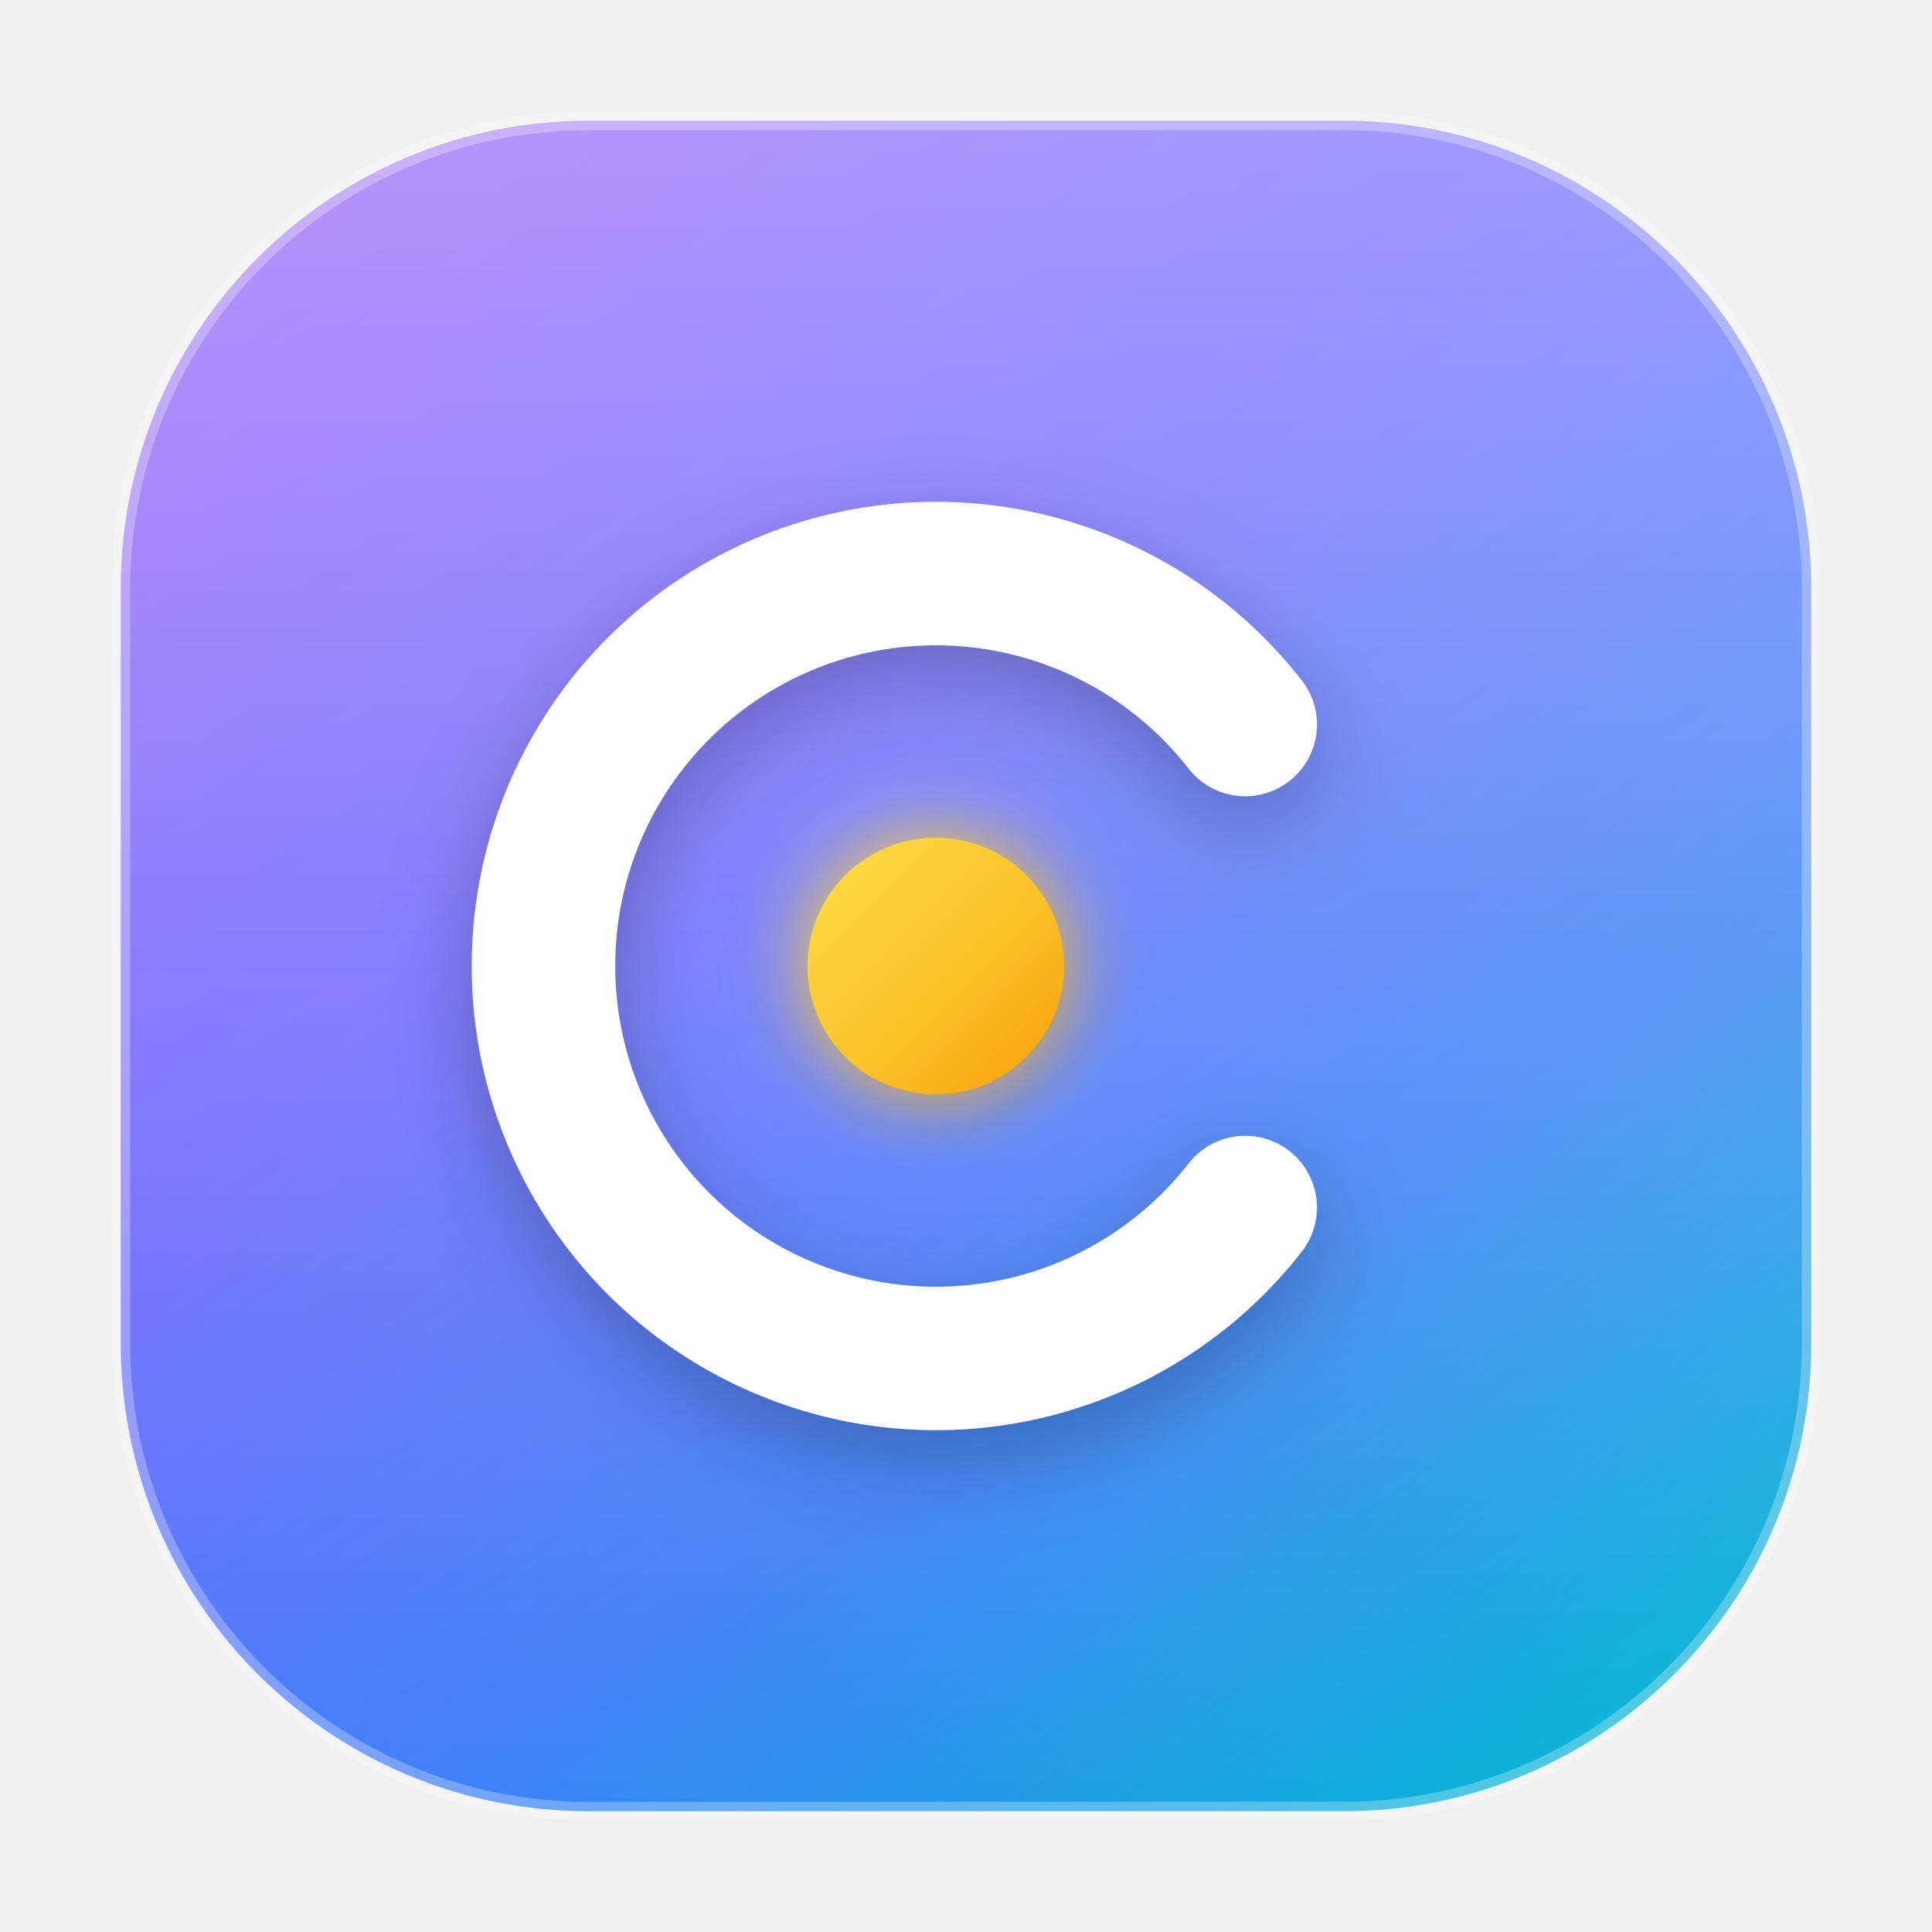
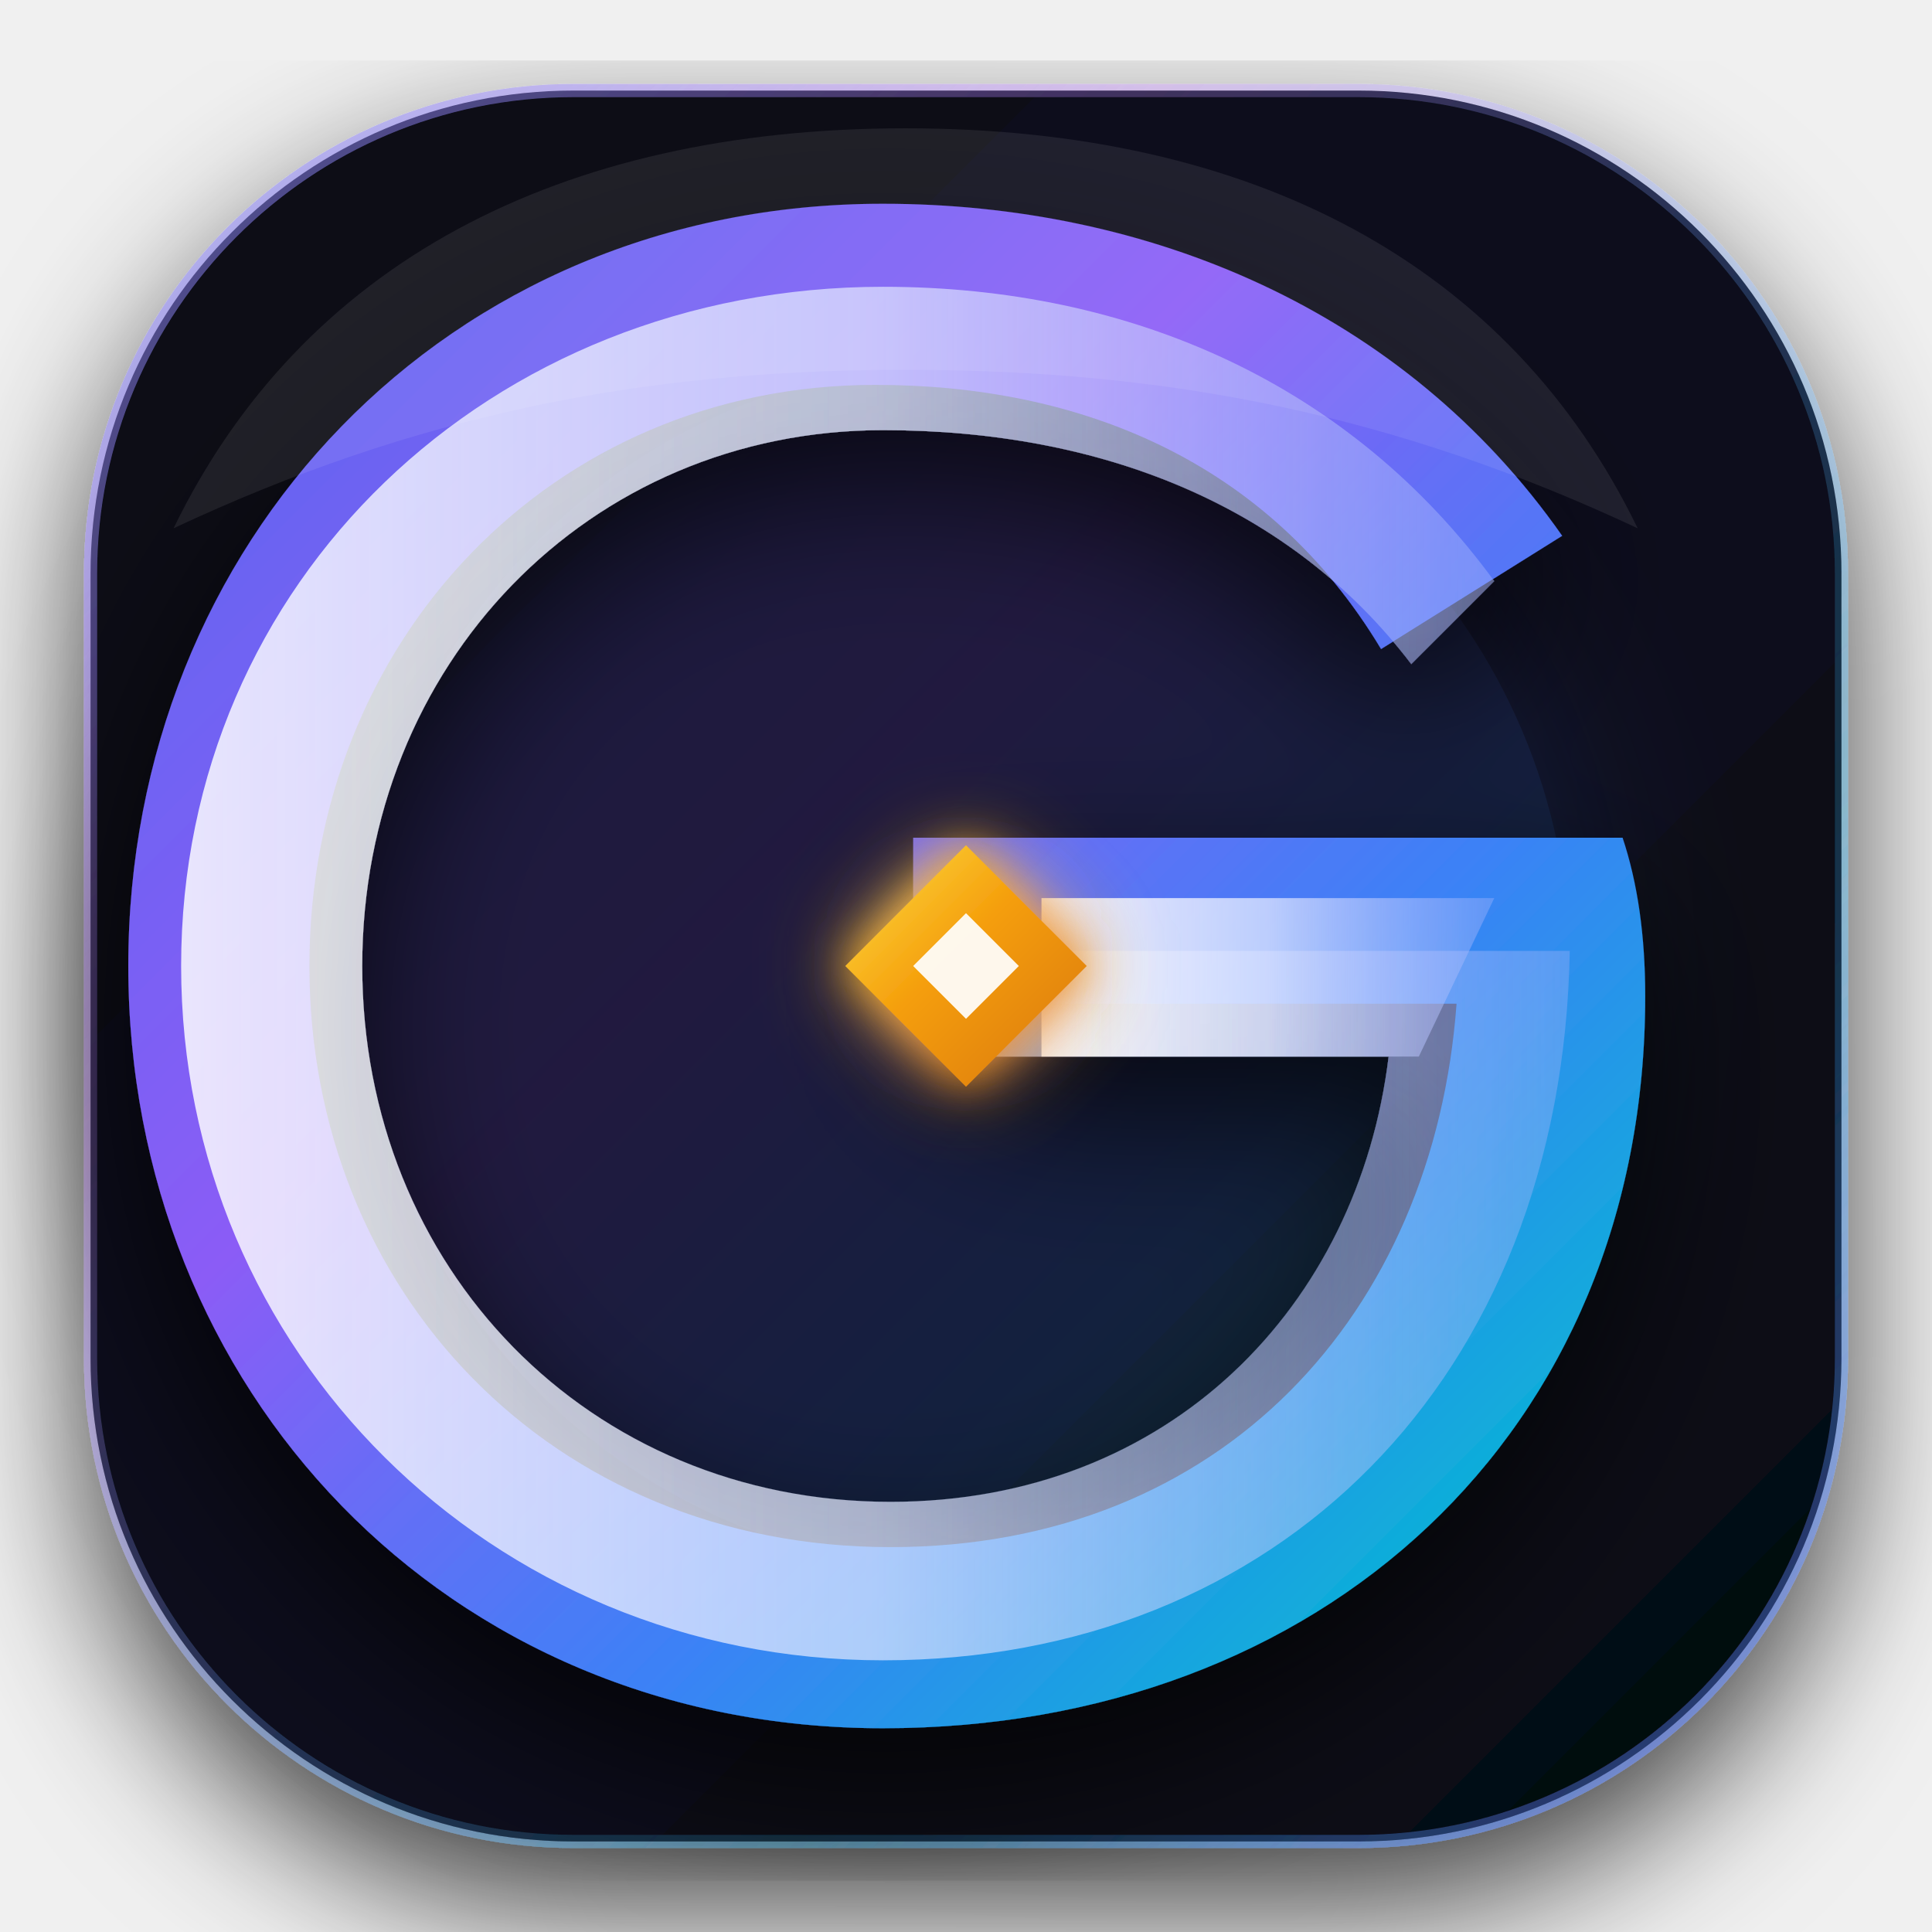
<svg xmlns="http://www.w3.org/2000/svg" viewBox="0 0 512 512" fill="none">
  <defs>
-     <linearGradient id="iconBg" x1="15%" y1="0%" x2="85%" y2="100%">
-       <stop offset="0%" stop-color="#8B5CF6" />
-       <stop offset="35%" stop-color="#6C63FF" />
+     <linearGradient id="bgGrad" x1="0%" y1="0%" x2="100%" y2="100%">
+       <stop offset="0%" stop-color="#070913" />
+       <stop offset="50%" stop-color="#0B0F1F" />
+       <stop offset="100%" stop-color="#05070E" />
+     </linearGradient>
+     <linearGradient id="rimGrad" x1="0%" y1="0%" x2="100%" y2="100%">
+       <stop offset="0%" stop-color="#818CF8" stop-opacity="0.6" />
+       <stop offset="30%" stop-color="#C084FC" stop-opacity="0.3" />
+       <stop offset="70%" stop-color="#38BDF8" stop-opacity="0.2" />
+       <stop offset="100%" stop-color="#6366F1" stop-opacity="0.5" />
+     </linearGradient>
+     <linearGradient id="primaryRibbon" x1="10%" y1="10%" x2="90%" y2="90%">
+       <stop offset="0%" stop-color="#6366F1" />
+       <stop offset="35%" stop-color="#8B5CF6" />
      <stop offset="70%" stop-color="#3B82F6" />
      <stop offset="100%" stop-color="#06B6D4" />
    </linearGradient>
-     <linearGradient id="topGlow" x1="0%" y1="0%" x2="0%" y2="100%">
-       <stop offset="0%" stop-color="#FFFFFF" stop-opacity="0.35" />
-       <stop offset="100%" stop-color="#FFFFFF" stop-opacity="0" />
+     <linearGradient id="sheenGrad" x1="0%" y1="0%" x2="100%" y2="0%">
+       <stop offset="0%" stop-color="#FFFFFF" stop-opacity="0.95" />
+       <stop offset="50%" stop-color="#E0E7FF" stop-opacity="0.8" />
+       <stop offset="100%" stop-color="#A5B4FC" stop-opacity="0.4" />
    </linearGradient>
-     <linearGradient id="goldCore" x1="0%" y1="0%" x2="100%" y2="100%">
+     <linearGradient id="quantumCore" x1="0%" y1="0%" x2="100%" y2="100%">
      <stop offset="0%" stop-color="#FDE047" />
-       <stop offset="60%" stop-color="#FBBF24" />
-       <stop offset="100%" stop-color="#F59E0B" />
+       <stop offset="45%" stop-color="#F59E0B" />
+       <stop offset="100%" stop-color="#D97706" />
    </linearGradient>
-     <filter id="elementShadow" x="-20%" y="-20%" width="140%" height="140%" filterUnits="userSpaceOnUse">
-       <feDropShadow dx="0" dy="8" stdDeviation="12" flood-color="#000000" flood-opacity="0.25" />
+     <filter id="ambientGlow" x="-30%" y="-30%" width="160%" height="160%">
+       <feGaussianBlur stdDeviation="24" result="blur" />
+       <feComposite in="SourceGraphic" in2="blur" operator="over" />
    </filter>
-     <filter id="goldGlow" x="-50%" y="-50%" width="200%" height="200%">
-       <feGaussianBlur in="SourceGraphic" stdDeviation="10" result="blur" />
+     <filter id="coreGlow" x="-50%" y="-50%" width="200%" height="200%">
+       <feGaussianBlur in="SourceGraphic" stdDeviation="12" result="blur1" />
+       <feGaussianBlur in="SourceGraphic" stdDeviation="6" result="blur2" />
      <feMerge>
-         <feMergeNode in="blur" />
+         <feMergeNode in="blur1" />
+         <feMergeNode in="blur2" />
        <feMergeNode in="SourceGraphic" />
      </feMerge>
    </filter>
+     <filter id="plateShadow" x="-10%" y="-10%" width="120%" height="120%">
+       <feDropShadow dx="0" dy="16" stdDeviation="20" flood-color="#000000" flood-opacity="0.75" />
+     </filter>
  </defs>
-   <rect x="32" y="32" width="448" height="448" rx="124" ry="124" fill="url(#iconBg)" />
-   <rect x="32" y="32" width="448" height="448" rx="124" ry="124" fill="url(#topGlow)" stroke="rgba(255, 255, 255, 0.28)" stroke-width="5" />
-   <path d="M 330 192 A 104 104 0 1 0 330 320" fill="none" stroke="#FFFFFF" stroke-width="38" stroke-linecap="round" stroke-linejoin="round" filter="url(#elementShadow)" />
-   <circle cx="248" cy="256" r="34" fill="url(#goldCore)" filter="url(#goldGlow)" />
+   <rect x="24" y="24" width="464" height="464" rx="128" ry="128" fill="url(#bgGrad)" stroke="url(#rimGrad)" stroke-width="3.5" filter="url(#plateShadow)" />
+   <circle cx="256" cy="256" r="160" fill="url(#primaryRibbon)" opacity="0.16" filter="url(#ambientGlow)" />
+   <g filter="url(#plateShadow)">
+     <path d="M 366 172           C 336 122 286 102 232 102           C 146 102 82 170 82 256           C 82 342 146 410 236 410           C 324 410 380 348 386 266           L 242 266           L 242 222           L 430 222           C 434 234 436 248 436 264           C 436 380 350 458 234 458           C 118 458 34 368 34 256           C 34 144 118 54 234 54           C 304 54 372 82 414 142           Z" fill="url(#primaryRibbon)" />
+     <path d="M 234 76          C 300 76 358 102 396 154          L 374 176          C 342 134 292 114 234 114          C 156 114 96 176 96 256          C 96 336 156 398 236 398          C 310 398 360 346 368 280          L 256 280          L 256 252          L 416 252          C 414 366 338 440 234 440          C 130 440 48 358 48 256          C 48 154 130 76 234 76          Z" fill="url(#sheenGrad)" opacity="0.88" />
+     <path d="M 276 238          L 396 238          L 376 280          L 276 280          Z" fill="url(#sheenGrad)" opacity="0.95" />
+   </g>
+   <g filter="url(#coreGlow)" transform="translate(256, 256)">
+     <polygon points="0,-32 32,0 0,32 -32,0" fill="url(#quantumCore)" />
+     <polygon points="0,-14 14,0 0,14 -14,0" fill="#FFFFFF" opacity="0.92" />
+   </g>
+   <path d="M 46 140         C 80 70 148 34 240 34         C 332 34 400 70 434 140         C 370 110 310 98 240 98         C 170 98 110 110 46 140         Z" fill="#FFFFFF" opacity="0.08" />
</svg>
